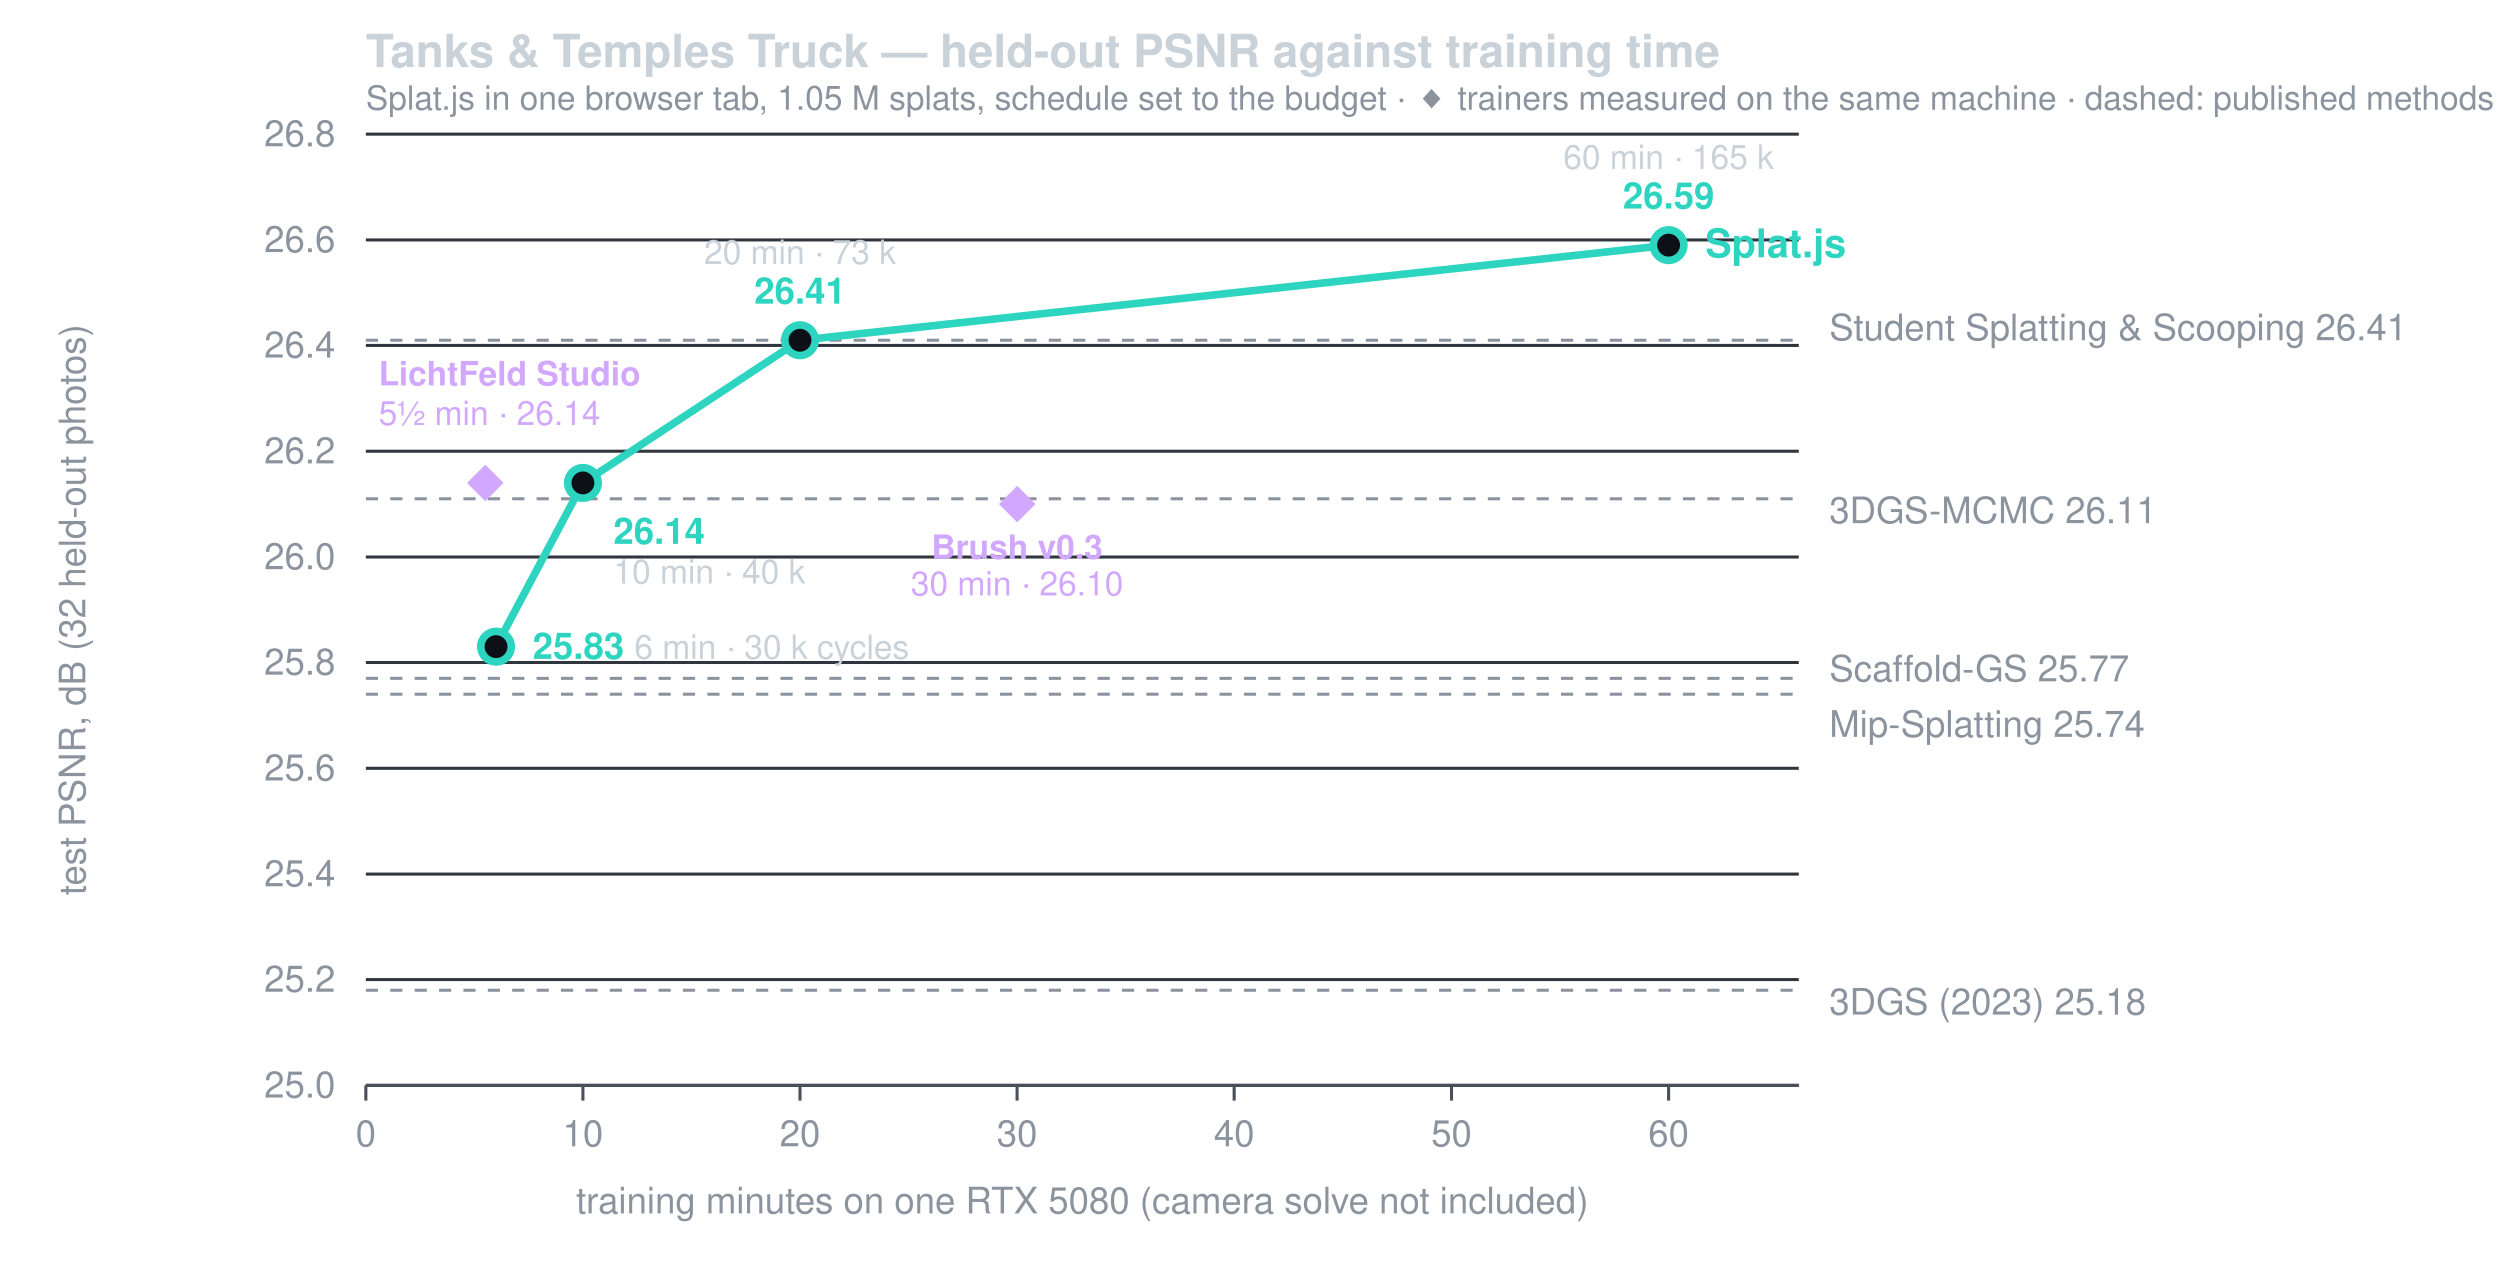
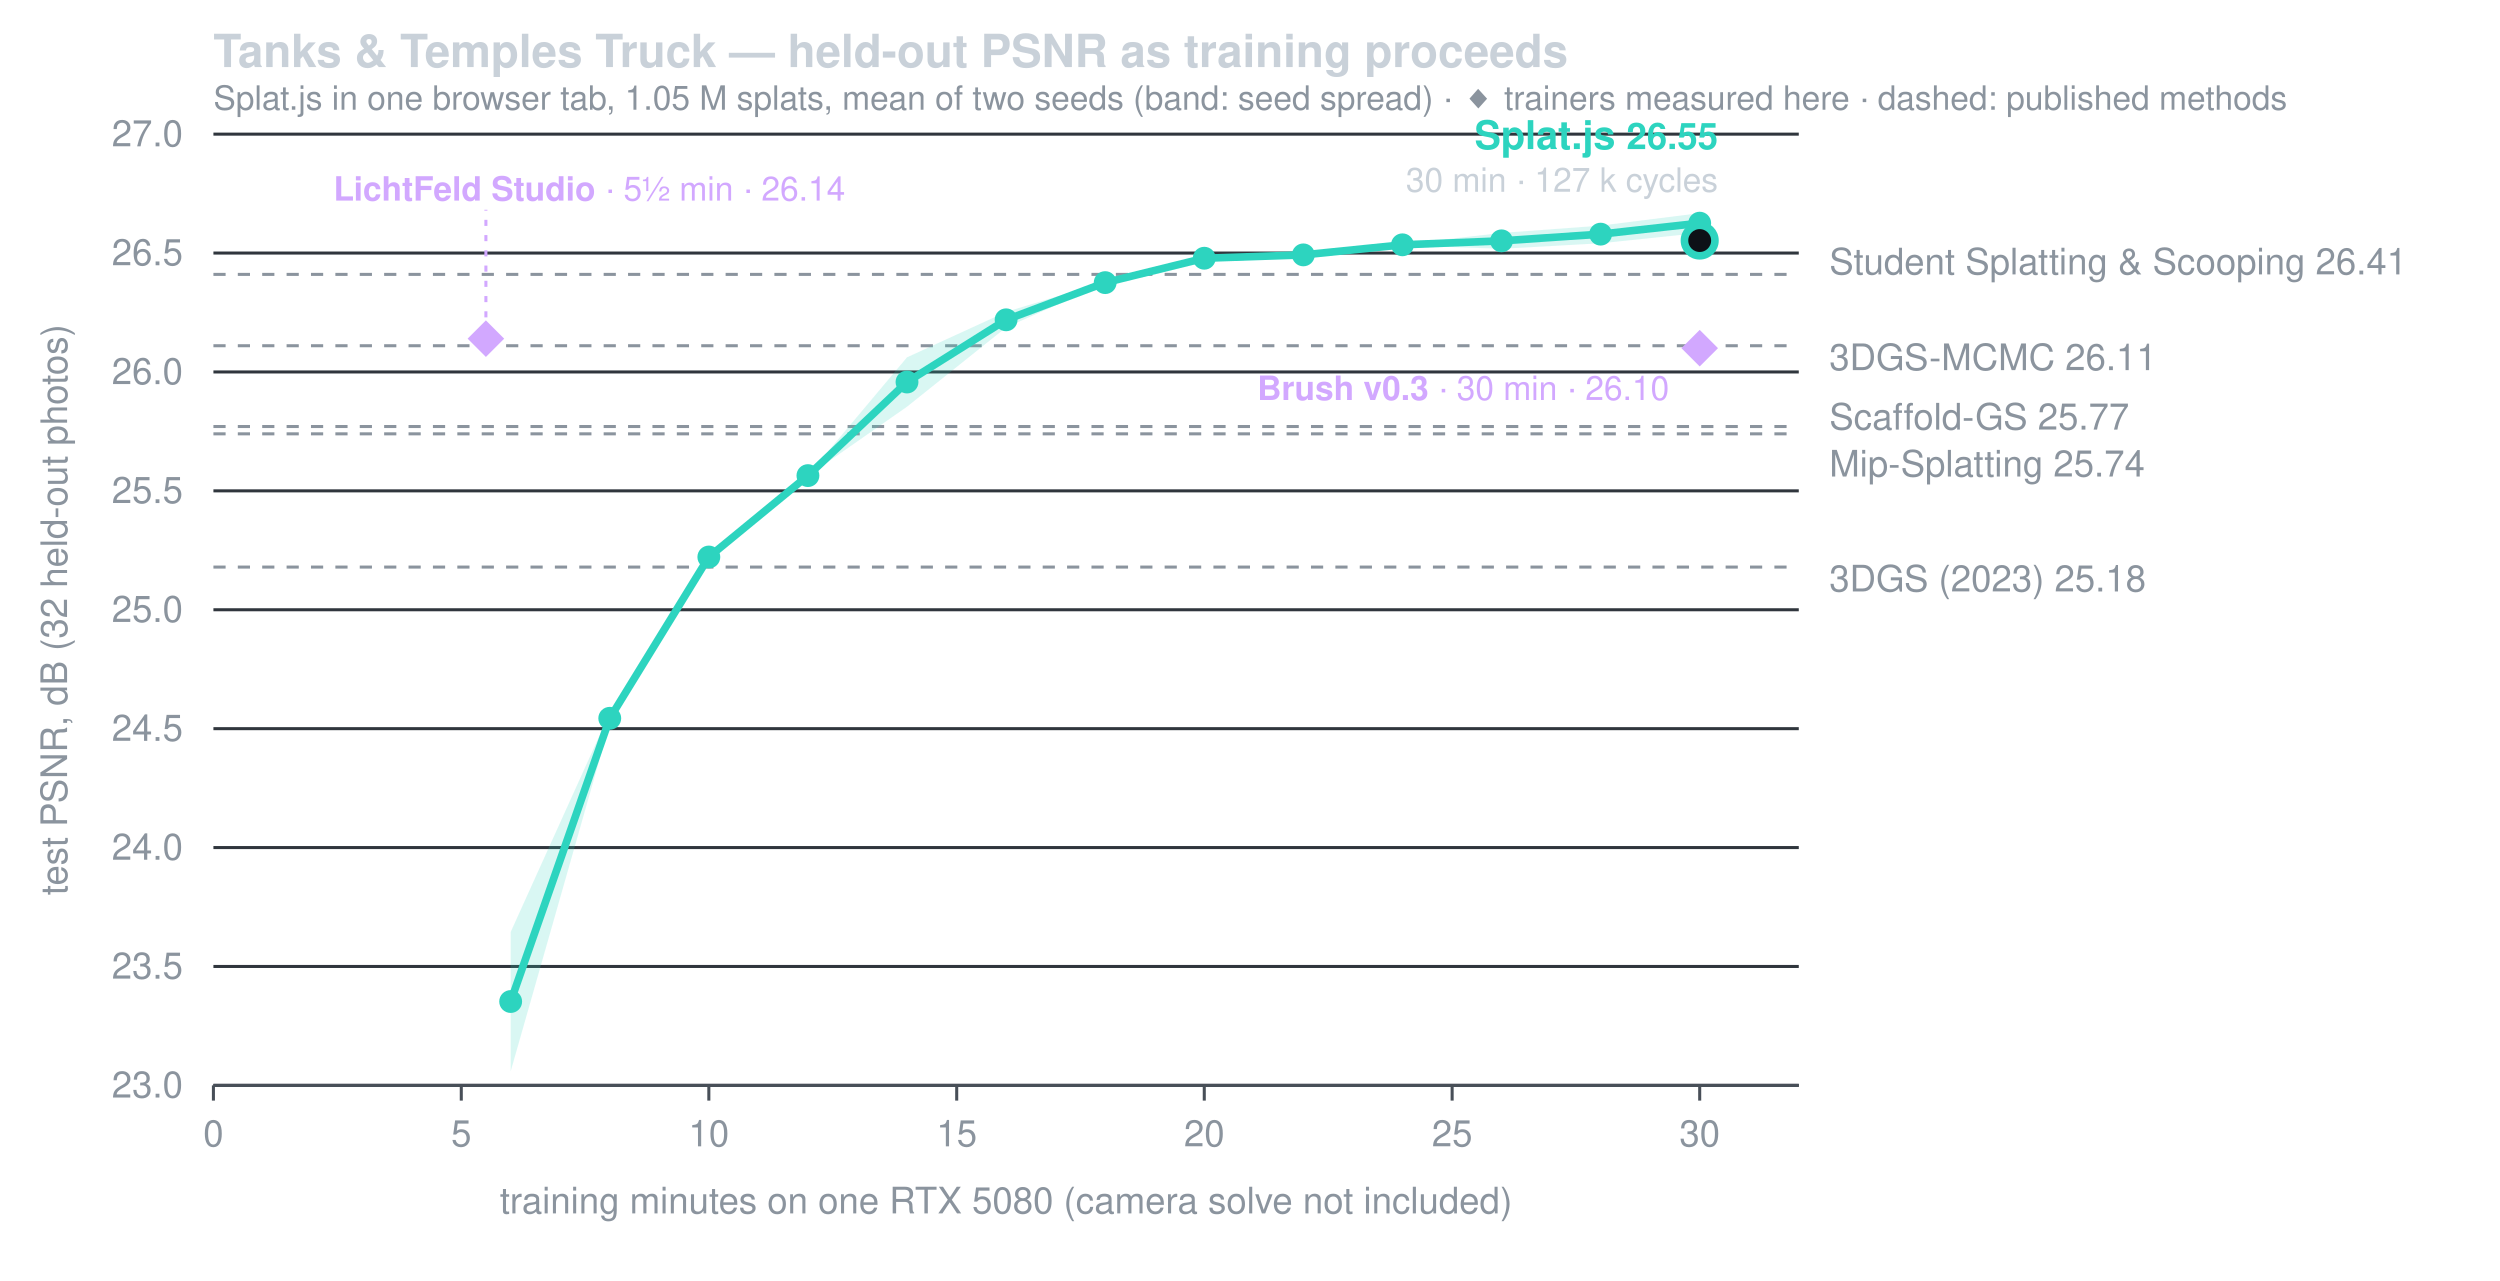
<svg xmlns="http://www.w3.org/2000/svg" viewBox="0 0 820 420" width="820" height="420" font-family="ui-sans-serif, -apple-system, 'Segoe UI', Helvetica, Arial, sans-serif" font-size="12">
-   <line x1="120" x2="590" y1="356.0" y2="356.0" stroke="#30363d" stroke-width="1" />
-   <text x="110" y="360.0" text-anchor="end" fill="#8b949e" font-variant-numeric="tabular-nums">25.0</text>
-   <line x1="120" x2="590" y1="321.3" y2="321.3" stroke="#30363d" stroke-width="1" />
-   <text x="110" y="325.3" text-anchor="end" fill="#8b949e" font-variant-numeric="tabular-nums">25.2</text>
-   <line x1="120" x2="590" y1="286.7" y2="286.7" stroke="#30363d" stroke-width="1" />
-   <text x="110" y="290.7" text-anchor="end" fill="#8b949e" font-variant-numeric="tabular-nums">25.4</text>
-   <line x1="120" x2="590" y1="252.0" y2="252.0" stroke="#30363d" stroke-width="1" />
-   <text x="110" y="256.0" text-anchor="end" fill="#8b949e" font-variant-numeric="tabular-nums">25.6</text>
-   <line x1="120" x2="590" y1="217.3" y2="217.3" stroke="#30363d" stroke-width="1" />
-   <text x="110" y="221.3" text-anchor="end" fill="#8b949e" font-variant-numeric="tabular-nums">25.8</text>
-   <line x1="120" x2="590" y1="182.7" y2="182.7" stroke="#30363d" stroke-width="1" />
-   <text x="110" y="186.7" text-anchor="end" fill="#8b949e" font-variant-numeric="tabular-nums">26.0</text>
-   <line x1="120" x2="590" y1="148.0" y2="148.0" stroke="#30363d" stroke-width="1" />
-   <text x="110" y="152.0" text-anchor="end" fill="#8b949e" font-variant-numeric="tabular-nums">26.2</text>
-   <line x1="120" x2="590" y1="113.3" y2="113.3" stroke="#30363d" stroke-width="1" />
-   <text x="110" y="117.3" text-anchor="end" fill="#8b949e" font-variant-numeric="tabular-nums">26.4</text>
-   <line x1="120" x2="590" y1="78.7" y2="78.7" stroke="#30363d" stroke-width="1" />
-   <text x="110" y="82.7" text-anchor="end" fill="#8b949e" font-variant-numeric="tabular-nums">26.6</text>
-   <line x1="120" x2="590" y1="44.0" y2="44.0" stroke="#30363d" stroke-width="1" />
-   <text x="110" y="48.0" text-anchor="end" fill="#8b949e" font-variant-numeric="tabular-nums">26.8</text>
-   <line x1="120.0" x2="120.0" y1="356" y2="361" stroke="#484f58" />
-   <text x="120.0" y="376" text-anchor="middle" fill="#8b949e">0</text>
-   <line x1="191.2" x2="191.2" y1="356" y2="361" stroke="#484f58" />
-   <text x="191.2" y="376" text-anchor="middle" fill="#8b949e">10</text>
-   <line x1="262.4" x2="262.4" y1="356" y2="361" stroke="#484f58" />
-   <text x="262.4" y="376" text-anchor="middle" fill="#8b949e">20</text>
-   <line x1="333.6" x2="333.6" y1="356" y2="361" stroke="#484f58" />
-   <text x="333.6" y="376" text-anchor="middle" fill="#8b949e">30</text>
-   <line x1="404.8" x2="404.8" y1="356" y2="361" stroke="#484f58" />
-   <text x="404.8" y="376" text-anchor="middle" fill="#8b949e">40</text>
-   <line x1="476.1" x2="476.1" y1="356" y2="361" stroke="#484f58" />
-   <text x="476.1" y="376" text-anchor="middle" fill="#8b949e">50</text>
-   <line x1="547.3" x2="547.3" y1="356" y2="361" stroke="#484f58" />
-   <text x="547.3" y="376" text-anchor="middle" fill="#8b949e">60</text>
-   <line x1="120" x2="590" y1="356" y2="356" stroke="#484f58" />
-   <text x="355" y="398" text-anchor="middle" fill="#8b949e">training minutes on one RTX 5080 (camera solve not included)</text>
-   <text transform="translate(28 200) rotate(-90)" text-anchor="middle" fill="#8b949e">test PSNR, dB (32 held-out photos)</text>
-   <line x1="120" x2="590" y1="111.6" y2="111.6" stroke="#8b949e" stroke-dasharray="4 4" stroke-width="1" />
-   <text x="600" y="111.6" fill="#8b949e">Student Splatting &amp; Scooping <tspan font-variant-numeric="tabular-nums">26.41</tspan>
+   <line x1="70" x2="590" y1="356.0" y2="356.0" stroke="#30363d" stroke-width="1" />
+   <text x="60" y="360.0" text-anchor="end" fill="#8b949e" font-variant-numeric="tabular-nums">23.0</text>
+   <line x1="70" x2="590" y1="317.0" y2="317.0" stroke="#30363d" stroke-width="1" />
+   <text x="60" y="321.0" text-anchor="end" fill="#8b949e" font-variant-numeric="tabular-nums">23.5</text>
+   <line x1="70" x2="590" y1="278.0" y2="278.0" stroke="#30363d" stroke-width="1" />
+   <text x="60" y="282.0" text-anchor="end" fill="#8b949e" font-variant-numeric="tabular-nums">24.0</text>
+   <line x1="70" x2="590" y1="239.0" y2="239.0" stroke="#30363d" stroke-width="1" />
+   <text x="60" y="243.0" text-anchor="end" fill="#8b949e" font-variant-numeric="tabular-nums">24.5</text>
+   <line x1="70" x2="590" y1="200.0" y2="200.0" stroke="#30363d" stroke-width="1" />
+   <text x="60" y="204.0" text-anchor="end" fill="#8b949e" font-variant-numeric="tabular-nums">25.0</text>
+   <line x1="70" x2="590" y1="161.0" y2="161.0" stroke="#30363d" stroke-width="1" />
+   <text x="60" y="165.0" text-anchor="end" fill="#8b949e" font-variant-numeric="tabular-nums">25.5</text>
+   <line x1="70" x2="590" y1="122.0" y2="122.0" stroke="#30363d" stroke-width="1" />
+   <text x="60" y="126.0" text-anchor="end" fill="#8b949e" font-variant-numeric="tabular-nums">26.0</text>
+   <line x1="70" x2="590" y1="83.0" y2="83.0" stroke="#30363d" stroke-width="1" />
+   <text x="60" y="87.0" text-anchor="end" fill="#8b949e" font-variant-numeric="tabular-nums">26.5</text>
+   <line x1="70" x2="590" y1="44.0" y2="44.0" stroke="#30363d" stroke-width="1" />
+   <text x="60" y="48.0" text-anchor="end" fill="#8b949e" font-variant-numeric="tabular-nums">27.0</text>
+   <line x1="70.0" x2="70.0" y1="356" y2="361" stroke="#484f58" />
+   <text x="70.0" y="376" text-anchor="middle" fill="#8b949e">0</text>
+   <line x1="151.3" x2="151.3" y1="356" y2="361" stroke="#484f58" />
+   <text x="151.3" y="376" text-anchor="middle" fill="#8b949e">5</text>
+   <line x1="232.5" x2="232.5" y1="356" y2="361" stroke="#484f58" />
+   <text x="232.5" y="376" text-anchor="middle" fill="#8b949e">10</text>
+   <line x1="313.8" x2="313.8" y1="356" y2="361" stroke="#484f58" />
+   <text x="313.8" y="376" text-anchor="middle" fill="#8b949e">15</text>
+   <line x1="395.0" x2="395.0" y1="356" y2="361" stroke="#484f58" />
+   <text x="395.0" y="376" text-anchor="middle" fill="#8b949e">20</text>
+   <line x1="476.3" x2="476.3" y1="356" y2="361" stroke="#484f58" />
+   <text x="476.3" y="376" text-anchor="middle" fill="#8b949e">25</text>
+   <line x1="557.5" x2="557.5" y1="356" y2="361" stroke="#484f58" />
+   <text x="557.5" y="376" text-anchor="middle" fill="#8b949e">30</text>
+   <line x1="70" x2="590" y1="356" y2="356" stroke="#484f58" />
+   <text x="330" y="398" text-anchor="middle" fill="#8b949e">training minutes on one RTX 5080 (camera solve not included)</text>
+   <text transform="translate(22 200) rotate(-90)" text-anchor="middle" fill="#8b949e">test PSNR, dB (32 held-out photos)</text>
+   <line x1="70" x2="590" y1="90.0" y2="90.0" stroke="#8b949e" stroke-dasharray="4 4" stroke-width="1" />
+   <text x="600" y="90.0" fill="#8b949e">Student Splatting &amp; Scooping <tspan font-variant-numeric="tabular-nums">26.41</tspan>
  </text>
-   <line x1="120" x2="590" y1="163.6" y2="163.6" stroke="#8b949e" stroke-dasharray="4 4" stroke-width="1" />
-   <text x="600" y="171.6" fill="#8b949e">3DGS-MCMC <tspan font-variant-numeric="tabular-nums">26.11</tspan>
+   <line x1="70" x2="590" y1="113.4" y2="113.4" stroke="#8b949e" stroke-dasharray="4 4" stroke-width="1" />
+   <text x="600" y="121.4" fill="#8b949e">3DGS-MCMC <tspan font-variant-numeric="tabular-nums">26.11</tspan>
  </text>
-   <line x1="120" x2="590" y1="222.5" y2="222.5" stroke="#8b949e" stroke-dasharray="4 4" stroke-width="1" />
-   <text x="600" y="223.5" fill="#8b949e">Scaffold-GS <tspan font-variant-numeric="tabular-nums">25.77</tspan>
+   <line x1="70" x2="590" y1="139.9" y2="139.9" stroke="#8b949e" stroke-dasharray="4 4" stroke-width="1" />
+   <text x="600" y="140.9" fill="#8b949e">Scaffold-GS <tspan font-variant-numeric="tabular-nums">25.77</tspan>
  </text>
-   <line x1="120" x2="590" y1="227.7" y2="227.7" stroke="#8b949e" stroke-dasharray="4 4" stroke-width="1" />
-   <text x="600" y="241.7" fill="#8b949e">Mip-Splatting <tspan font-variant-numeric="tabular-nums">25.74</tspan>
+   <line x1="70" x2="590" y1="142.3" y2="142.3" stroke="#8b949e" stroke-dasharray="4 4" stroke-width="1" />
+   <text x="600" y="156.3" fill="#8b949e">Mip-Splatting <tspan font-variant-numeric="tabular-nums">25.74</tspan>
  </text>
-   <line x1="120" x2="590" y1="324.8" y2="324.8" stroke="#8b949e" stroke-dasharray="4 4" stroke-width="1" />
-   <text x="600" y="332.8" fill="#8b949e">3DGS (2023) <tspan font-variant-numeric="tabular-nums">25.18</tspan>
+   <line x1="70" x2="590" y1="186.0" y2="186.0" stroke="#8b949e" stroke-dasharray="4 4" stroke-width="1" />
+   <text x="600" y="194.0" fill="#8b949e">3DGS (2023) <tspan font-variant-numeric="tabular-nums">25.18</tspan>
  </text>
-   <polyline points="162.7,212.1 191.2,158.4 262.4,111.6 547.3,80.4" fill="none" stroke="#2dd4bf" stroke-width="2.5" stroke-linejoin="round" />
-   <circle cx="162.7" cy="212.1" r="5" fill="#0d1117" stroke="#2dd4bf" stroke-width="2.5" />
-   <text x="174.7" y="216.1" fill="#2dd4bf" font-weight="600">25.83 <tspan fill="#c9d1d9" font-weight="400" font-size="11">6 min · 30 k cycles</tspan>
+   <polygon points="167.5,305.7 200.0,233.8 232.5,182.1 265.0,155.9 297.5,117.2 330.0,102.3 362.5,92.4 395.0,84.6 427.5,82.8 460.0,80.1 492.5,76.4 525.0,74.0 557.5,69.9 557.5,72.2 557.5,85.5 557.5,76.4 525.0,79.8 492.5,81.6 460.0,80.5 427.5,84.3 395.0,84.8 362.5,92.9 330.0,107.4 297.5,133.4 265.0,156.1 232.5,183.4 200.0,237.4 167.5,351.4" fill="#2dd4bf" opacity="0.18" />
+   <polyline points="167.5,328.5 200.0,235.6 232.5,182.7 265.0,156.0 297.5,125.3 330.0,104.9 362.5,92.7 395.0,84.7 427.5,83.6 460.0,80.3 492.5,79.0 525.0,76.8 557.5,73.2 557.5,78.9" fill="none" stroke="#2dd4bf" stroke-width="2.5" stroke-linejoin="round" />
+   <circle cx="167.5" cy="328.5" r="2.5" fill="#2dd4bf" stroke="#2dd4bf" stroke-width="2.5" />
+   <circle cx="200.0" cy="235.6" r="2.5" fill="#2dd4bf" stroke="#2dd4bf" stroke-width="2.5" />
+   <circle cx="232.5" cy="182.7" r="2.5" fill="#2dd4bf" stroke="#2dd4bf" stroke-width="2.5" />
+   <circle cx="265.0" cy="156.0" r="2.5" fill="#2dd4bf" stroke="#2dd4bf" stroke-width="2.5" />
+   <circle cx="297.5" cy="125.3" r="2.5" fill="#2dd4bf" stroke="#2dd4bf" stroke-width="2.5" />
+   <circle cx="330.0" cy="104.9" r="2.5" fill="#2dd4bf" stroke="#2dd4bf" stroke-width="2.5" />
+   <circle cx="362.5" cy="92.7" r="2.5" fill="#2dd4bf" stroke="#2dd4bf" stroke-width="2.5" />
+   <circle cx="395.0" cy="84.7" r="2.5" fill="#2dd4bf" stroke="#2dd4bf" stroke-width="2.5" />
+   <circle cx="427.5" cy="83.6" r="2.5" fill="#2dd4bf" stroke="#2dd4bf" stroke-width="2.5" />
+   <circle cx="460.0" cy="80.3" r="2.5" fill="#2dd4bf" stroke="#2dd4bf" stroke-width="2.5" />
+   <circle cx="492.5" cy="79.0" r="2.5" fill="#2dd4bf" stroke="#2dd4bf" stroke-width="2.5" />
+   <circle cx="525.0" cy="76.8" r="2.5" fill="#2dd4bf" stroke="#2dd4bf" stroke-width="2.5" />
+   <circle cx="557.5" cy="73.2" r="2.5" fill="#2dd4bf" stroke="#2dd4bf" stroke-width="2.5" />
+   <circle cx="557.5" cy="78.9" r="5" fill="#0d1117" stroke="#2dd4bf" stroke-width="2.5" />
+   <text x="563.5" y="48.9" text-anchor="end" fill="#2dd4bf" font-weight="700" font-size="13">Splat.js <tspan font-weight="600" font-size="12">26.55</tspan>
  </text>
-   <circle cx="191.2" cy="158.4" r="5" fill="#0d1117" stroke="#2dd4bf" stroke-width="2.5" />
-   <text x="201.2" y="178.4" text-anchor="start" fill="#2dd4bf" font-weight="600">26.14</text>
-   <text x="201.2" y="191.4" text-anchor="start" fill="#c9d1d9" font-size="11">10 min · 40 k</text>
-   <circle cx="262.4" cy="111.6" r="5" fill="#0d1117" stroke="#2dd4bf" stroke-width="2.5" />
-   <text x="262.4" y="99.6" text-anchor="middle" fill="#2dd4bf" font-weight="600">26.41</text>
-   <text x="262.4" y="86.6" text-anchor="middle" fill="#c9d1d9" font-size="11">20 min · 73 k</text>
-   <circle cx="547.3" cy="80.4" r="5" fill="#0d1117" stroke="#2dd4bf" stroke-width="2.5" />
-   <text x="547.3" y="68.4" text-anchor="middle" fill="#2dd4bf" font-weight="600">26.59</text>
-   <text x="547.3" y="55.4" text-anchor="middle" fill="#c9d1d9" font-size="11">60 min · 165 k</text>
-   <text x="559.3" y="84.4" fill="#2dd4bf" font-weight="700" font-size="13">Splat.js</text>
-   <path d="M 159.167 152.4 L 165.167 158.4 L 159.167 164.4 L 153.167 158.4 Z" fill="#d2a8ff" />
-   <text x="124.2" y="126.4" text-anchor="start" fill="#d2a8ff" font-weight="600" font-size="11">LichtFeld Studio</text>
-   <text x="124.2" y="139.4" text-anchor="start" fill="#d2a8ff" font-size="11">5½ min · 26.14</text>
-   <path d="M 333.636 159.333 L 339.636 165.333 L 333.636 171.333 L 327.636 165.333 Z" fill="#d2a8ff" />
-   <text x="333.6" y="183.3" text-anchor="middle" fill="#d2a8ff" font-weight="600" font-size="11">Brush v0.3</text>
-   <text x="333.6" y="195.3" text-anchor="middle" fill="#d2a8ff" font-size="11">30 min · 26.10</text>
-   <text x="120" y="22" fill="#c9d1d9" font-size="15" font-weight="700">Tanks &amp; Temples Truck — held-out PSNR against training time</text>
-   <text x="120" y="36" fill="#8b949e" font-size="11">Splat.js in one browser tab, 1.05 M splats, schedule set to the budget · ◆ trainers measured on the same machine · dashed: published methods</text>
+   <text x="563.5" y="62.9" text-anchor="end" fill="#c9d1d9" font-size="11">30 min · 127 k cycles</text>
+   <path d="M 159.375 105.08 L 165.375 111.08 L 159.375 117.08 L 153.375 111.08 Z" fill="#d2a8ff" />
+   <line x1="159.375" x2="159.375" y1="104.1" y2="68.8" stroke="#d2a8ff" stroke-width="1" stroke-dasharray="2 3" />
+   <text x="109.4" y="65.8" text-anchor="start" fill="#d2a8ff" font-size="11">
+     <tspan font-weight="600">LichtFeld Studio</tspan> · 5½ min · 26.14</text>
+   <path d="M 557.5 108.2 L 563.5 114.2 L 557.5 120.2 L 551.5 114.2 Z" fill="#d2a8ff" />
+   <text x="547.5" y="131.2" text-anchor="end" fill="#d2a8ff" font-size="11">
+     <tspan font-weight="600">Brush v0.3</tspan> · 30 min · 26.10</text>
+   <text x="70" y="22" fill="#c9d1d9" font-size="15" font-weight="700">Tanks &amp; Temples Truck — held-out PSNR as training proceeds</text>
+   <text x="70" y="36" fill="#8b949e" font-size="11">Splat.js in one browser tab, 1.05 M splats, mean of two seeds (band: seed spread) · ◆ trainers measured here · dashed: published methods</text>
</svg>
